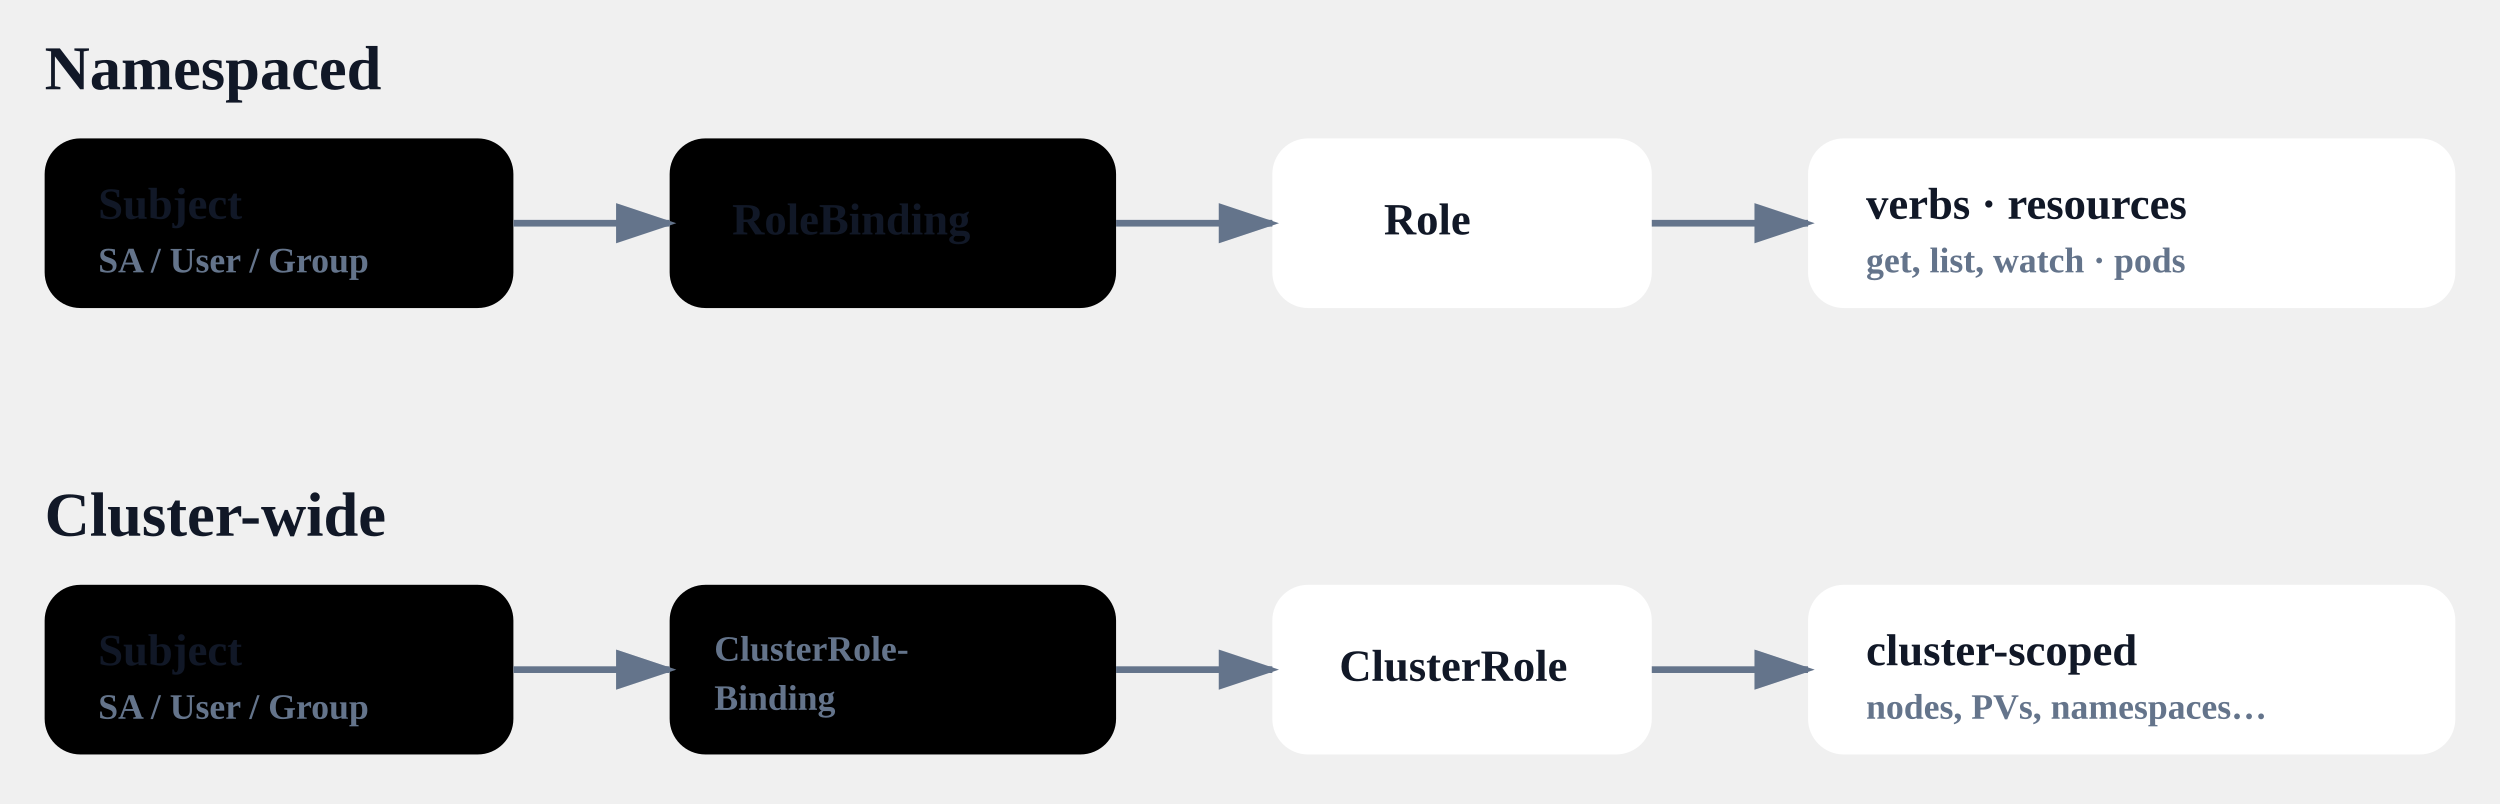
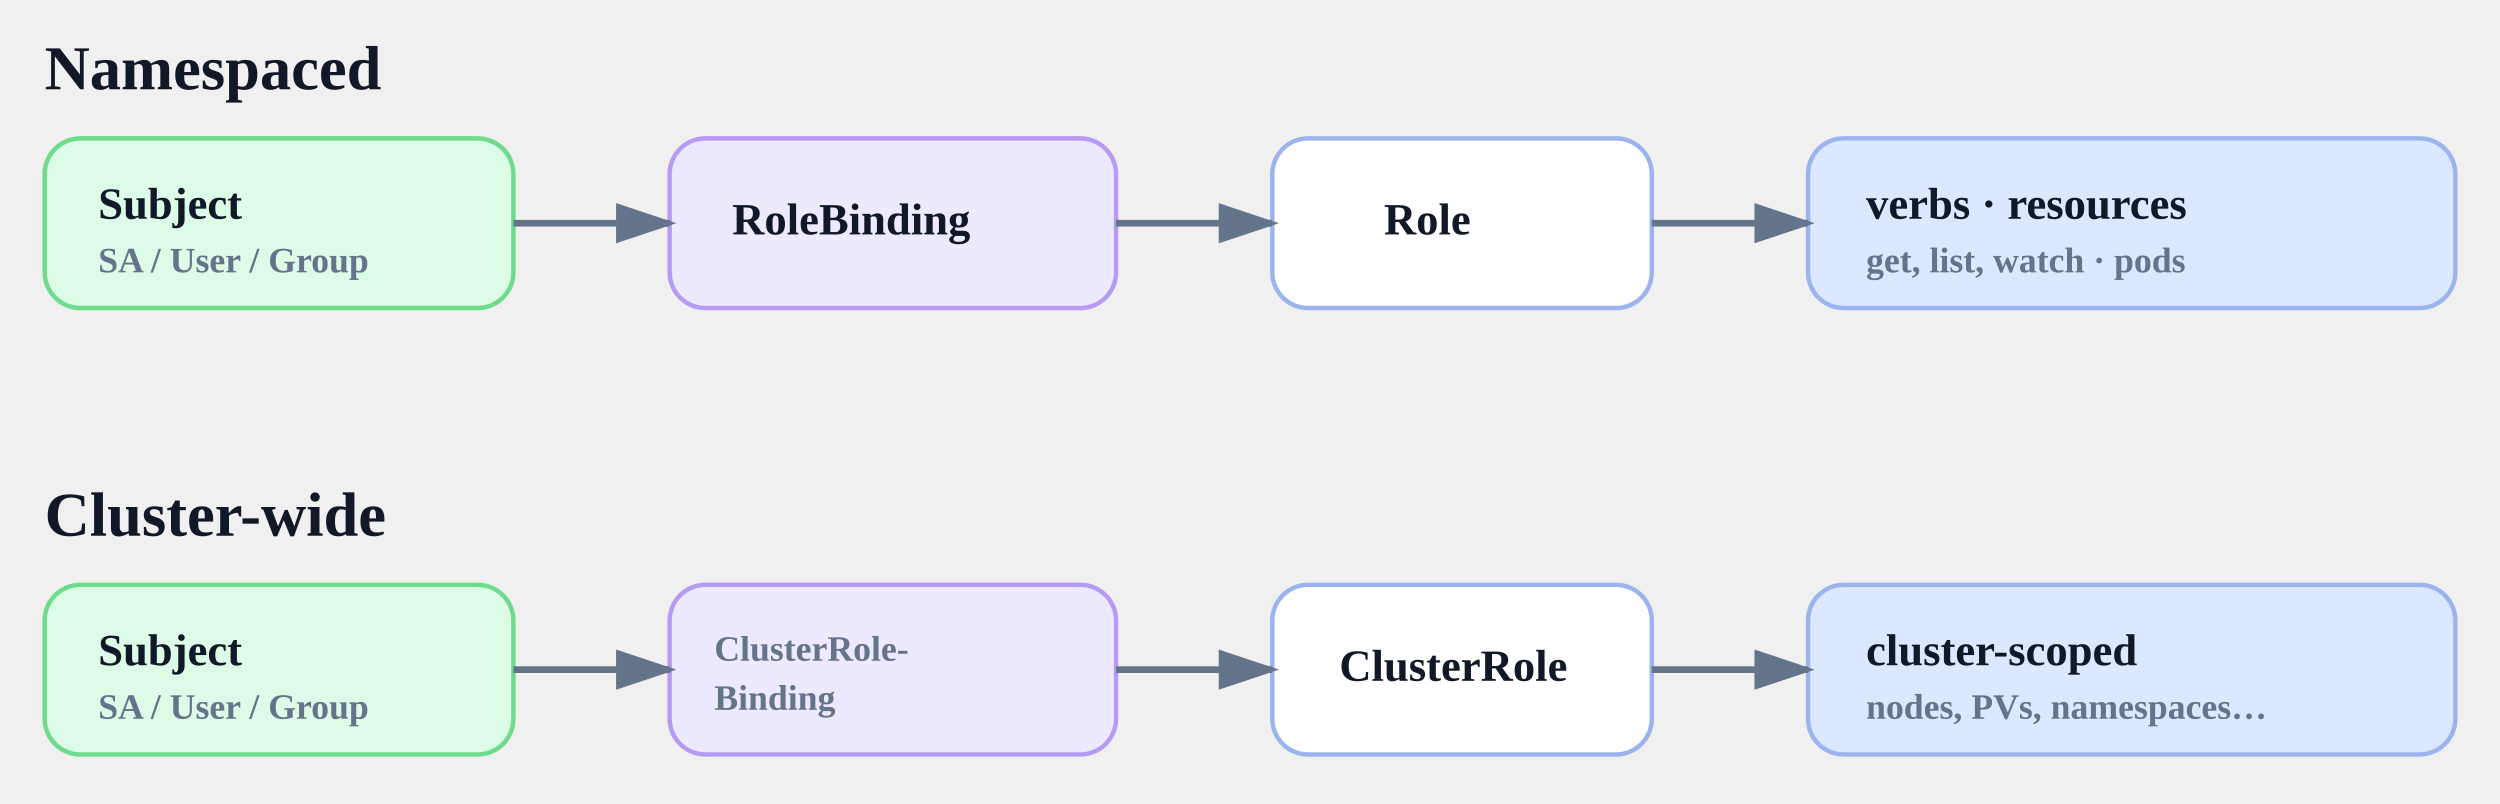
<svg xmlns="http://www.w3.org/2000/svg" aria-label="RBAC relationship between subjects, bindings, roles, and permissions" class="diagram" role="img" viewBox="0 0 1120 360">
-   <style>
- .box { fill: color-mix(in srgb, var(--accent, #326ce5) 7%, transparent); stroke: var(--line, #d9e2ef); stroke-width: 2; }
- .worker { fill: color-mix(in srgb, var(--accent-2, #14b8a6) 7%, transparent); }
- .node { fill: var(--paper-solid, #ffffff); stroke: color-mix(in srgb, var(--accent, #326ce5) 45%, var(--line, #d9e2ef)); stroke-width: 2; }
- .api { fill: color-mix(in srgb, var(--accent, #326ce5) 16%, var(--paper-solid, #ffffff)); }
- .etcd { fill: color-mix(in srgb, var(--warn, #f59e0b) 18%, var(--paper-solid, #ffffff)); }
- .pod { fill: color-mix(in srgb, var(--good, #22c55e) 16%, var(--paper-solid, #ffffff)); stroke: color-mix(in srgb, var(--good, #22c55e) 55%, var(--line, #d9e2ef)); stroke-width: 2; }
- .line { fill: none; stroke: var(--muted, #64748b); stroke-width: 3; }
- .dashed { stroke-dasharray: 8 8; }
- .arrow { fill: var(--muted, #64748b); }
- .title { fill: var(--ink, #111827); font-size: 28px; font-weight: 900; }
- .label { fill: var(--ink, #111827); font-size: 20px; font-weight: 800; }
- .tiny { fill: var(--muted, #64748b); font-size: 16px; font-weight: 700; }
- .attract { fill: color-mix(in srgb, var(--good, #22c55e) 16%, var(--paper-solid, #ffffff)); stroke: color-mix(in srgb, var(--good, #22c55e) 55%, var(--line, #d9e2ef)); stroke-width: 2; }
- .repel { fill: color-mix(in srgb, var(--warn, #f59e0b) 18%, var(--paper-solid, #ffffff)); stroke: color-mix(in srgb, var(--warn, #f59e0b) 55%, var(--line, #d9e2ef)); stroke-width: 2; }
- .ctrl { fill: color-mix(in srgb, var(--accent-3, #8b5cf6) 15%, var(--paper-solid, #ffffff)); stroke: color-mix(in srgb, var(--accent-3, #8b5cf6) 50%, var(--line, #d9e2ef)); stroke-width: 2; }
- .ok-line { fill: none; stroke: var(--good, #22c55e); stroke-width: 3; }
- .bad-line { fill: none; stroke: var(--warn, #f59e0b); stroke-width: 3; }
- .ok-arrow { fill: var(--good, #22c55e); }
- .bad-arrow { fill: var(--warn, #f59e0b); }
- .gate { fill: color-mix(in srgb, var(--accent, #326ce5) 12%, var(--paper-solid, #ffffff)); stroke: color-mix(in srgb, var(--accent, #326ce5) 45%, var(--line, #d9e2ef)); stroke-width: 2; }
- .divider { stroke: var(--line, #d9e2ef); stroke-width: 2; }
- </style>
  <defs>
    <marker id="arrowRbac" markerHeight="10" markerWidth="10" orient="auto" refX="8" refY="3">
-       <path class="arrow" d="M0,0 L0,6 L9,3 z" />
+       <path class="arrow" d="M0,0 L0,6 L9,3 z" fill="#64748b" />
    </marker>
  </defs>
-   <text class="title" x="20" y="40">Namespaced</text>
-   <rect class="pod" height="76" rx="16" width="210" x="20" y="62" />
-   <text class="label" x="44" y="98">Subject</text>
-   <text class="tiny" x="44" y="122">SA / User / Group</text>
-   <rect class="ctrl" height="76" rx="16" width="200" x="300" y="62" />
-   <text class="label" x="328" y="105">RoleBinding</text>
-   <rect class="node" height="76" rx="16" width="170" x="570" y="62" />
-   <text class="label" x="620" y="105">Role</text>
-   <rect class="node api" height="76" rx="16" width="290" x="810" y="62" />
-   <text class="label" x="836" y="98">verbs · resources</text>
-   <text class="tiny" x="836" y="122">get, list, watch · pods</text>
-   <path class="line" d="M230 100 H300" marker-end="url(#arrowRbac)" />
-   <path class="line" d="M500 100 H570" marker-end="url(#arrowRbac)" />
-   <path class="line" d="M740 100 H810" marker-end="url(#arrowRbac)" />
-   <text class="title" x="20" y="240">Cluster-wide</text>
-   <rect class="pod" height="76" rx="16" width="210" x="20" y="262" />
-   <text class="label" x="44" y="298">Subject</text>
-   <text class="tiny" x="44" y="322">SA / User / Group</text>
-   <rect class="ctrl" height="76" rx="16" width="200" x="300" y="262" />
-   <text class="tiny" x="320" y="296">ClusterRole-</text>
-   <text class="tiny" x="320" y="318">Binding</text>
-   <rect class="node" height="76" rx="16" width="170" x="570" y="262" />
-   <text class="label" x="600" y="305">ClusterRole</text>
-   <rect class="node api" height="76" rx="16" width="290" x="810" y="262" />
-   <text class="label" x="836" y="298">cluster-scoped</text>
-   <text class="tiny" x="836" y="322">nodes, PVs, namespaces…</text>
-   <path class="line" d="M230 300 H300" marker-end="url(#arrowRbac)" />
-   <path class="line" d="M500 300 H570" marker-end="url(#arrowRbac)" />
-   <path class="line" d="M740 300 H810" marker-end="url(#arrowRbac)" />
+   <text class="title" x="20" y="40" fill="#111827" font-size="28" font-weight="900">Namespaced</text>
+   <rect class="pod" height="76" rx="16" width="210" x="20" y="62" fill="#dcfce7" stroke="#6edb8d" stroke-width="2" />
+   <text class="label" x="44" y="98" fill="#111827" font-size="20" font-weight="800">Subject</text>
+   <text class="tiny" x="44" y="122" fill="#64748b" font-size="16" font-weight="700">SA / User / Group</text>
+   <rect class="ctrl" height="76" rx="16" width="200" x="300" y="62" fill="#ede9fe" stroke="#b69bf2" stroke-width="2" />
+   <text class="label" x="328" y="105" fill="#111827" font-size="20" font-weight="800">RoleBinding</text>
+   <rect class="node" height="76" rx="16" width="170" x="570" y="62" fill="#ffffff" stroke="#9bb4ee" stroke-width="2" />
+   <text class="label" x="620" y="105" fill="#111827" font-size="20" font-weight="800">Role</text>
+   <rect class="node api" height="76" rx="16" width="290" x="810" y="62" fill="#dce8ff" stroke="#9bb4ee" stroke-width="2" />
+   <text class="label" x="836" y="98" fill="#111827" font-size="20" font-weight="800">verbs · resources</text>
+   <text class="tiny" x="836" y="122" fill="#64748b" font-size="16" font-weight="700">get, list, watch · pods</text>
+   <path class="line" d="M230 100 H300" marker-end="url(#arrowRbac)" fill="none" stroke="#64748b" stroke-width="3" />
+   <path class="line" d="M500 100 H570" marker-end="url(#arrowRbac)" fill="none" stroke="#64748b" stroke-width="3" />
+   <path class="line" d="M740 100 H810" marker-end="url(#arrowRbac)" fill="none" stroke="#64748b" stroke-width="3" />
+   <text class="title" x="20" y="240" fill="#111827" font-size="28" font-weight="900">Cluster-wide</text>
+   <rect class="pod" height="76" rx="16" width="210" x="20" y="262" fill="#dcfce7" stroke="#6edb8d" stroke-width="2" />
+   <text class="label" x="44" y="298" fill="#111827" font-size="20" font-weight="800">Subject</text>
+   <text class="tiny" x="44" y="322" fill="#64748b" font-size="16" font-weight="700">SA / User / Group</text>
+   <rect class="ctrl" height="76" rx="16" width="200" x="300" y="262" fill="#ede9fe" stroke="#b69bf2" stroke-width="2" />
+   <text class="tiny" x="320" y="296" fill="#64748b" font-size="16" font-weight="700">ClusterRole-</text>
+   <text class="tiny" x="320" y="318" fill="#64748b" font-size="16" font-weight="700">Binding</text>
+   <rect class="node" height="76" rx="16" width="170" x="570" y="262" fill="#ffffff" stroke="#9bb4ee" stroke-width="2" />
+   <text class="label" x="600" y="305" fill="#111827" font-size="20" font-weight="800">ClusterRole</text>
+   <rect class="node api" height="76" rx="16" width="290" x="810" y="262" fill="#dce8ff" stroke="#9bb4ee" stroke-width="2" />
+   <text class="label" x="836" y="298" fill="#111827" font-size="20" font-weight="800">cluster-scoped</text>
+   <text class="tiny" x="836" y="322" fill="#64748b" font-size="16" font-weight="700">nodes, PVs, namespaces…</text>
+   <path class="line" d="M230 300 H300" marker-end="url(#arrowRbac)" fill="none" stroke="#64748b" stroke-width="3" />
+   <path class="line" d="M500 300 H570" marker-end="url(#arrowRbac)" fill="none" stroke="#64748b" stroke-width="3" />
+   <path class="line" d="M740 300 H810" marker-end="url(#arrowRbac)" fill="none" stroke="#64748b" stroke-width="3" />
</svg>
